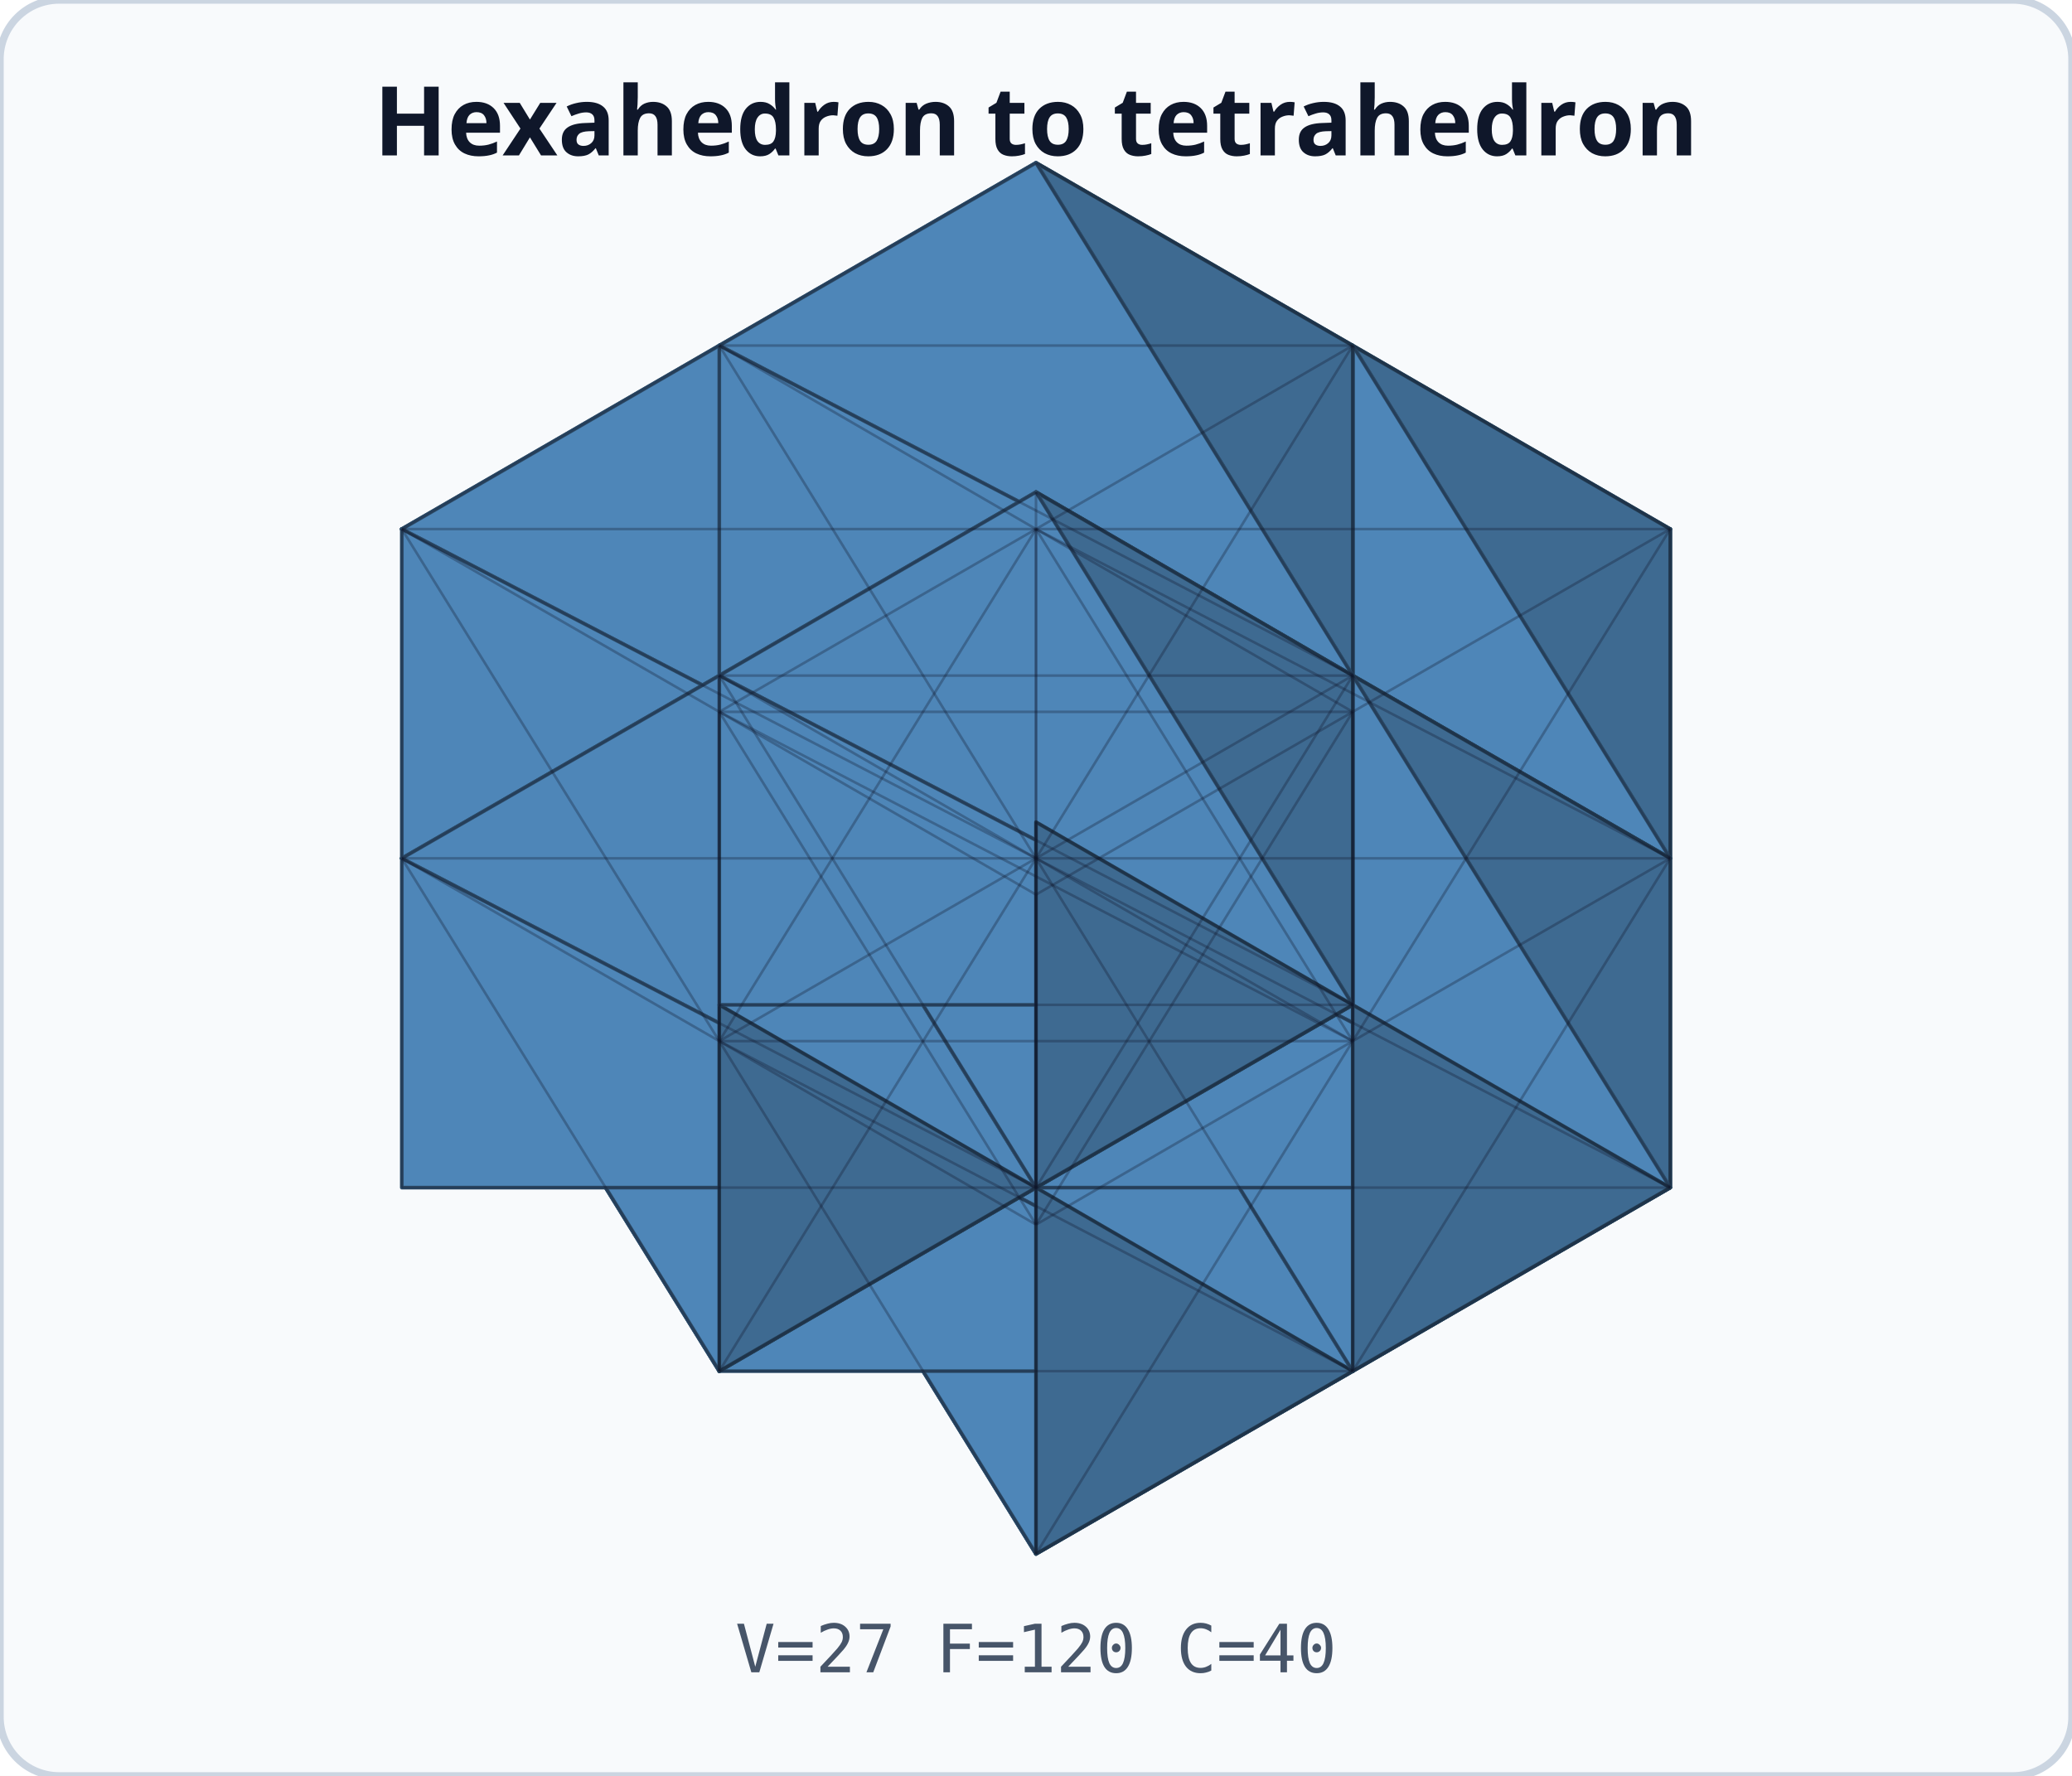
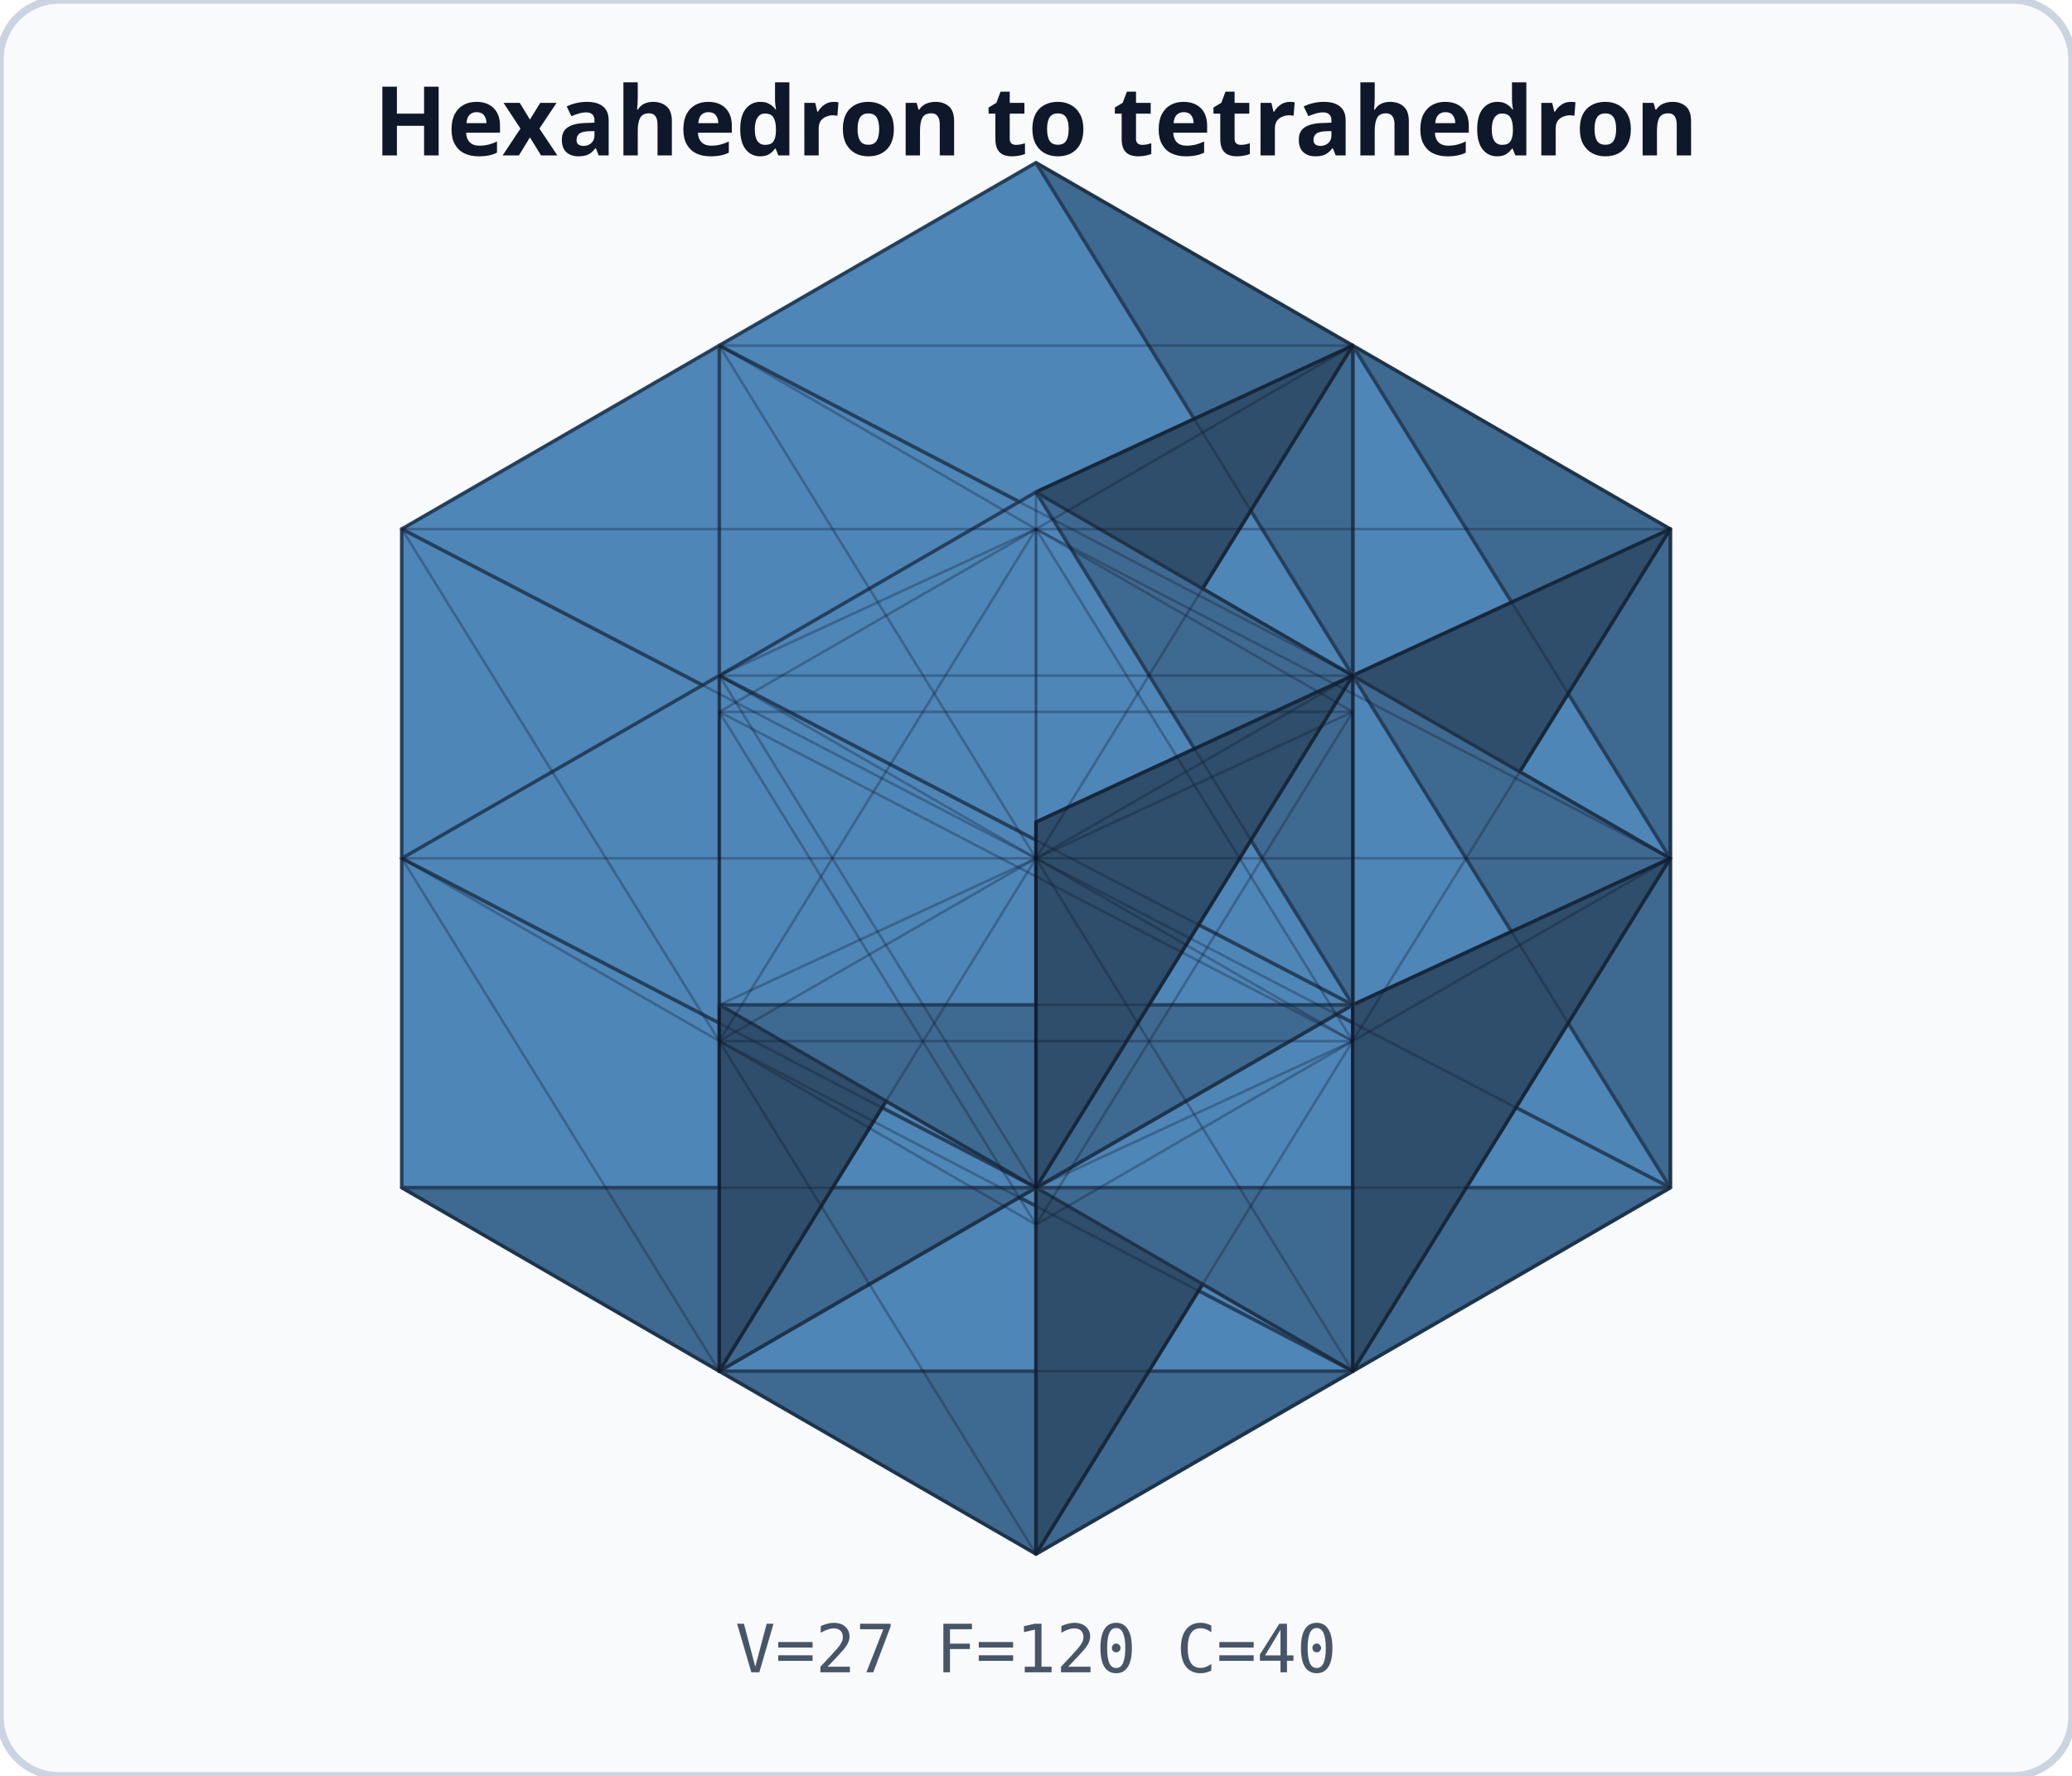
<svg xmlns="http://www.w3.org/2000/svg" width="280" height="240" viewBox="0 0 280 240" role="img" aria-labelledby="panel-title">
  <rect width="100%" height="100%" fill="white" />
  <g>
    <rect x="0.0" y="0.0" width="280.0" height="240.0" rx="8" fill="#f8fafc" stroke="#cbd5e1" />
    <text x="140.0" y="21.0" text-anchor="middle" font-family="sans-serif" font-size="13" font-weight="600" fill="#0f172a">Hexahedron to tetrahedron</text>
    <g stroke-linejoin="round">
-       <polygon points="140.0,120.9 182.8,96.2 97.2,96.2" fill="#3e6a91" stroke="#254057" stroke-width="0.5" />
-       <polygon points="140.0,120.9 97.2,96.2 140.0,165.5" fill="#3e6a91" stroke="#254057" stroke-width="0.5" />
      <polygon points="182.8,96.2 97.2,96.2 140.0,165.5" fill="#5b9bd5" stroke="#375d80" stroke-width="0.5" />
-       <polygon points="182.8,96.2 140.0,71.5 97.2,96.2" fill="#3e6a91" stroke="#254057" stroke-width="0.5" />
-       <polygon points="182.8,96.2 97.2,96.2 182.8,140.7" fill="#4e86b8" stroke="#2f506e" stroke-width="0.5" />
-       <polygon points="140.0,165.5 182.8,140.7 97.2,96.2" fill="#4e86b8" stroke="#2f506e" stroke-width="0.5" />
      <polygon points="140.0,165.5 182.8,140.7 182.8,96.2" fill="#3e6a91" stroke="#254057" stroke-width="0.5" />
      <polygon points="182.8,96.2 140.0,71.5 182.8,140.7" fill="#3e6a91" stroke="#254057" stroke-width="0.5" />
      <polygon points="140.0,71.5 97.2,96.2 182.8,140.7" fill="#4e86b8" stroke="#2f506e" stroke-width="0.5" />
+       <polygon points="140.0,165.5 182.8,140.7 97.2,140.7" fill="#3e6a91" stroke="#254057" stroke-width="0.5" />
      <polygon points="97.2,140.7 182.8,140.7 97.2,96.2" fill="#4e86b8" stroke="#2f506e" stroke-width="0.5" />
-       <polygon points="182.8,96.2 225.7,71.5 140.0,71.5" fill="#3e6a91" stroke="#254057" stroke-width="0.5" />
-       <polygon points="97.2,96.2 140.0,71.5 54.3,71.5" fill="#3e6a91" stroke="#254057" stroke-width="0.5" />
-       <polygon points="97.2,96.2 54.3,71.5 97.2,140.7" fill="#3e6a91" stroke="#254057" stroke-width="0.5" />
-       <polygon points="140.0,165.5 97.2,140.7 140.0,210.0" fill="#3e6a91" stroke="#254057" stroke-width="0.5" />
-       <polygon points="140.0,165.5 182.8,140.7 140.0,116.0" fill="#3e6a91" stroke="#254057" stroke-width="0.5" />
+       <polygon points="140.0,165.5 182.8,96.2 140.0,116.0" fill="#2e4e6b" stroke="#1b2f40" stroke-width="0.5" />
      <polygon points="225.7,71.5 140.0,71.5 182.8,140.7" fill="#5b9bd5" stroke="#375d80" stroke-width="0.5" />
      <polygon points="140.0,71.5 54.3,71.5 97.2,140.7" fill="#5b9bd5" stroke="#375d80" stroke-width="0.5" />
      <polygon points="182.8,140.7 97.2,140.7 140.0,210.0" fill="#5b9bd5" stroke="#375d80" stroke-width="0.5" />
-       <polygon points="225.7,71.5 182.8,46.7 140.0,71.5" fill="#3e6a91" stroke="#254057" stroke-width="0.5" />
-       <polygon points="225.7,71.5 140.0,71.5 225.7,116.0" fill="#4e86b8" stroke="#2f506e" stroke-width="0.5" />
-       <polygon points="182.8,140.7 225.7,116.0 140.0,71.5" fill="#4e86b8" stroke="#2f506e" stroke-width="0.5" />
      <polygon points="182.8,140.7 225.7,116.0 225.7,71.5" fill="#3e6a91" stroke="#254057" stroke-width="0.5" />
-       <polygon points="140.0,71.5 97.2,46.7 54.3,71.5" fill="#3e6a91" stroke="#254057" stroke-width="0.5" />
-       <polygon points="140.0,71.5 54.3,71.5 140.0,116.0" fill="#4e86b8" stroke="#2f506e" stroke-width="0.5" />
-       <polygon points="97.2,140.7 140.0,116.0 54.3,71.5" fill="#4e86b8" stroke="#2f506e" stroke-width="0.5" />
      <polygon points="97.2,140.7 140.0,116.0 140.0,71.5" fill="#3e6a91" stroke="#254057" stroke-width="0.5" />
-       <polygon points="182.8,140.7 140.0,116.0 97.2,140.7" fill="#3e6a91" stroke="#254057" stroke-width="0.5" />
-       <polygon points="182.8,140.7 97.2,140.7 182.8,185.3" fill="#4e86b8" stroke="#2f506e" stroke-width="0.5" />
-       <polygon points="140.0,210.0 182.8,185.3 97.2,140.7" fill="#4e86b8" stroke="#2f506e" stroke-width="0.5" />
      <polygon points="140.0,210.0 182.8,185.3 182.8,140.7" fill="#3e6a91" stroke="#254057" stroke-width="0.5" />
      <polygon points="225.7,71.5 182.8,46.7 225.7,116.0" fill="#3e6a91" stroke="#254057" stroke-width="0.5" />
      <polygon points="182.8,46.7 140.0,71.5 225.7,116.0" fill="#4e86b8" stroke="#2f506e" stroke-width="0.5" />
+       <polygon points="182.8,140.7 225.7,116.0 140.0,116.0" fill="#3e6a91" stroke="#254057" stroke-width="0.5" />
      <polygon points="140.0,116.0 225.7,116.0 140.0,71.5" fill="#4e86b8" stroke="#2f506e" stroke-width="0.5" />
+       <polygon points="182.8,140.7 225.7,71.5 182.8,91.3" fill="#2e4e6b" stroke="#1b2f40" stroke-width="0.5" />
      <polygon points="140.0,71.5 97.2,46.7 140.0,116.0" fill="#3e6a91" stroke="#254057" stroke-width="0.5" />
      <polygon points="97.2,46.7 54.3,71.5 140.0,116.0" fill="#4e86b8" stroke="#2f506e" stroke-width="0.5" />
+       <polygon points="97.2,140.7 140.0,116.0 54.3,116.0" fill="#3e6a91" stroke="#254057" stroke-width="0.5" />
      <polygon points="54.3,116.0 140.0,116.0 54.3,71.5" fill="#4e86b8" stroke="#2f506e" stroke-width="0.5" />
-       <polygon points="140.0,71.5 182.8,46.7 97.2,46.7" fill="#3e6a91" stroke="#254057" stroke-width="0.5" />
+       <polygon points="97.2,140.7 140.0,71.5 97.2,91.3" fill="#2e4e6b" stroke="#1b2f40" stroke-width="0.5" />
      <polygon points="182.8,140.7 140.0,116.0 182.8,185.3" fill="#3e6a91" stroke="#254057" stroke-width="0.5" />
      <polygon points="140.0,116.0 97.2,140.7 182.8,185.3" fill="#4e86b8" stroke="#2f506e" stroke-width="0.5" />
+       <polygon points="140.0,210.0 182.8,185.3 97.2,185.3" fill="#3e6a91" stroke="#254057" stroke-width="0.5" />
      <polygon points="97.2,185.3 182.8,185.3 97.2,140.7" fill="#4e86b8" stroke="#2f506e" stroke-width="0.5" />
-       <polygon points="97.2,140.7 54.3,116.0 97.2,185.3" fill="#3e6a91" stroke="#254057" stroke-width="0.5" />
-       <polygon points="182.8,140.7 225.7,116.0 182.8,91.3" fill="#3e6a91" stroke="#254057" stroke-width="0.5" />
-       <polygon points="97.2,140.7 140.0,116.0 97.2,91.3" fill="#3e6a91" stroke="#254057" stroke-width="0.5" />
+       <polygon points="140.0,210.0 182.8,140.7 140.0,160.5" fill="#2e4e6b" stroke="#1b2f40" stroke-width="0.5" />
      <polygon points="182.8,46.7 97.2,46.7 140.0,116.0" fill="#5b9bd5" stroke="#375d80" stroke-width="0.5" />
-       <polygon points="140.0,210.0 182.8,185.3 140.0,160.5" fill="#3e6a91" stroke="#254057" stroke-width="0.5" />
      <polygon points="225.7,116.0 140.0,116.0 182.8,185.3" fill="#5b9bd5" stroke="#375d80" stroke-width="0.5" />
      <polygon points="140.0,116.0 54.3,116.0 97.2,185.3" fill="#5b9bd5" stroke="#375d80" stroke-width="0.5" />
-       <polygon points="182.8,46.7 140.0,22.0 97.2,46.7" fill="#3e6a91" stroke="#254057" stroke-width="0.5" />
-       <polygon points="182.8,46.7 97.2,46.7 182.8,91.3" fill="#4e86b8" stroke="#2f506e" stroke-width="0.5" />
-       <polygon points="140.0,116.0 182.8,91.3 97.2,46.7" fill="#4e86b8" stroke="#2f506e" stroke-width="0.5" />
      <polygon points="140.0,116.0 182.8,91.3 182.8,46.7" fill="#3e6a91" stroke="#254057" stroke-width="0.5" />
-       <polygon points="225.7,116.0 182.8,91.3 140.0,116.0" fill="#3e6a91" stroke="#254057" stroke-width="0.5" />
-       <polygon points="225.7,116.0 140.0,116.0 225.7,160.5" fill="#4e86b8" stroke="#2f506e" stroke-width="0.5" />
-       <polygon points="182.8,185.3 225.7,160.5 140.0,116.0" fill="#4e86b8" stroke="#2f506e" stroke-width="0.5" />
      <polygon points="182.8,185.3 225.7,160.5 225.7,116.0" fill="#3e6a91" stroke="#254057" stroke-width="0.5" />
-       <polygon points="140.0,116.0 97.2,91.3 54.3,116.0" fill="#3e6a91" stroke="#254057" stroke-width="0.5" />
-       <polygon points="140.0,116.0 54.3,116.0 140.0,160.5" fill="#4e86b8" stroke="#2f506e" stroke-width="0.5" />
-       <polygon points="97.2,185.3 140.0,160.5 54.3,116.0" fill="#4e86b8" stroke="#2f506e" stroke-width="0.5" />
      <polygon points="97.2,185.3 140.0,160.5 140.0,116.0" fill="#3e6a91" stroke="#254057" stroke-width="0.5" />
      <polygon points="182.8,46.7 140.0,22.0 182.8,91.3" fill="#3e6a91" stroke="#254057" stroke-width="0.5" />
      <polygon points="140.0,22.0 97.2,46.7 182.8,91.3" fill="#4e86b8" stroke="#2f506e" stroke-width="0.5" />
+       <polygon points="140.0,116.0 182.8,91.3 97.2,91.3" fill="#3e6a91" stroke="#254057" stroke-width="0.5" />
      <polygon points="97.2,91.3 182.8,91.3 97.2,46.7" fill="#4e86b8" stroke="#2f506e" stroke-width="0.5" />
+       <polygon points="140.0,116.0 182.8,46.7 140.0,66.5" fill="#2e4e6b" stroke="#1b2f40" stroke-width="0.5" />
      <polygon points="225.7,116.0 182.8,91.3 225.7,160.5" fill="#3e6a91" stroke="#254057" stroke-width="0.5" />
      <polygon points="182.8,91.3 140.0,116.0 225.7,160.5" fill="#4e86b8" stroke="#2f506e" stroke-width="0.5" />
+       <polygon points="182.8,185.3 225.7,160.5 140.0,160.5" fill="#3e6a91" stroke="#254057" stroke-width="0.5" />
      <polygon points="140.0,160.5 225.7,160.5 140.0,116.0" fill="#4e86b8" stroke="#2f506e" stroke-width="0.5" />
+       <polygon points="182.8,185.3 225.7,116.0 182.8,135.8" fill="#2e4e6b" stroke="#1b2f40" stroke-width="0.5" />
      <polygon points="140.0,116.0 97.2,91.3 140.0,160.5" fill="#3e6a91" stroke="#254057" stroke-width="0.5" />
      <polygon points="97.2,91.3 54.3,116.0 140.0,160.5" fill="#4e86b8" stroke="#2f506e" stroke-width="0.5" />
+       <polygon points="97.2,185.3 140.0,160.5 54.3,160.5" fill="#3e6a91" stroke="#254057" stroke-width="0.5" />
      <polygon points="54.3,160.5 140.0,160.5 54.3,116.0" fill="#4e86b8" stroke="#2f506e" stroke-width="0.5" />
-       <polygon points="140.0,116.0 182.8,91.3 140.0,66.5" fill="#3e6a91" stroke="#254057" stroke-width="0.5" />
-       <polygon points="182.8,185.3 225.7,160.5 182.8,135.8" fill="#3e6a91" stroke="#254057" stroke-width="0.5" />
-       <polygon points="97.2,185.3 140.0,160.5 97.2,135.8" fill="#3e6a91" stroke="#254057" stroke-width="0.5" />
+       <polygon points="97.2,185.3 140.0,116.0 97.2,135.8" fill="#2e4e6b" stroke="#1b2f40" stroke-width="0.5" />
      <polygon points="182.8,91.3 97.2,91.3 140.0,160.5" fill="#5b9bd5" stroke="#375d80" stroke-width="0.5" />
-       <polygon points="182.8,91.3 140.0,66.5 97.2,91.3" fill="#3e6a91" stroke="#254057" stroke-width="0.5" />
-       <polygon points="182.8,91.3 97.2,91.3 182.8,135.8" fill="#4e86b8" stroke="#2f506e" stroke-width="0.5" />
-       <polygon points="140.0,160.5 182.8,135.8 97.2,91.3" fill="#4e86b8" stroke="#2f506e" stroke-width="0.5" />
      <polygon points="140.0,160.5 182.8,135.8 182.8,91.3" fill="#3e6a91" stroke="#254057" stroke-width="0.5" />
      <polygon points="182.8,91.3 140.0,66.5 182.8,135.8" fill="#3e6a91" stroke="#254057" stroke-width="0.5" />
      <polygon points="140.0,66.5 97.2,91.3 182.8,135.8" fill="#4e86b8" stroke="#2f506e" stroke-width="0.5" />
+       <polygon points="140.0,160.5 182.8,135.8 97.2,135.8" fill="#3e6a91" stroke="#254057" stroke-width="0.5" />
      <polygon points="97.2,135.8 182.8,135.8 97.2,91.3" fill="#4e86b8" stroke="#2f506e" stroke-width="0.5" />
-       <polygon points="140.0,160.5 182.8,135.8 140.0,111.1" fill="#3e6a91" stroke="#254057" stroke-width="0.5" />
+       <polygon points="140.0,160.5 182.8,91.3 140.0,111.1" fill="#2e4e6b" stroke="#1b2f40" stroke-width="0.5" />
    </g>
    <g stroke="#0f172a" stroke-width="0.35" stroke-opacity="0.30">
-       <line x1="140.0" y1="120.9" x2="182.8" y2="96.2" />
-       <line x1="140.0" y1="120.9" x2="97.2" y2="96.2" />
-       <line x1="140.0" y1="120.9" x2="140.0" y2="165.5" />
-       <line x1="182.8" y1="96.2" x2="225.7" y2="71.5" />
      <line x1="182.8" y1="96.2" x2="97.2" y2="96.2" />
      <line x1="182.8" y1="96.2" x2="140.0" y2="71.5" />
      <line x1="182.8" y1="96.2" x2="140.0" y2="165.5" />
      <line x1="182.8" y1="96.2" x2="182.8" y2="140.7" />
+       <line x1="182.8" y1="96.2" x2="140.0" y2="116.0" />
      <line x1="225.7" y1="71.5" x2="140.0" y2="71.5" />
      <line x1="225.7" y1="71.5" x2="182.8" y2="46.7" />
      <line x1="225.7" y1="71.5" x2="182.8" y2="140.7" />
      <line x1="225.7" y1="71.5" x2="225.7" y2="116.0" />
+       <line x1="225.7" y1="71.5" x2="182.8" y2="91.3" />
      <line x1="97.2" y1="96.2" x2="140.0" y2="71.5" />
-       <line x1="97.2" y1="96.2" x2="54.3" y2="71.5" />
      <line x1="97.2" y1="96.2" x2="140.0" y2="165.5" />
      <line x1="97.2" y1="96.2" x2="182.8" y2="140.7" />
      <line x1="97.2" y1="96.2" x2="97.2" y2="140.7" />
      <line x1="140.0" y1="71.5" x2="182.8" y2="46.7" />
      <line x1="140.0" y1="71.5" x2="54.3" y2="71.5" />
      <line x1="140.0" y1="71.5" x2="97.2" y2="46.7" />
      <line x1="140.0" y1="71.5" x2="182.8" y2="140.7" />
      <line x1="140.0" y1="71.5" x2="225.7" y2="116.0" />
      <line x1="140.0" y1="71.5" x2="97.2" y2="140.7" />
      <line x1="140.0" y1="71.5" x2="140.0" y2="116.0" />
+       <line x1="140.0" y1="71.5" x2="97.2" y2="91.3" />
      <line x1="182.8" y1="46.7" x2="97.2" y2="46.7" />
      <line x1="182.8" y1="46.7" x2="140.0" y2="22.0" />
      <line x1="182.8" y1="46.7" x2="225.7" y2="116.0" />
      <line x1="182.8" y1="46.7" x2="140.0" y2="116.0" />
      <line x1="182.8" y1="46.7" x2="182.8" y2="91.3" />
+       <line x1="182.8" y1="46.7" x2="140.0" y2="66.5" />
      <line x1="54.3" y1="71.5" x2="97.2" y2="46.7" />
      <line x1="54.3" y1="71.5" x2="97.2" y2="140.7" />
      <line x1="54.3" y1="71.5" x2="140.0" y2="116.0" />
      <line x1="54.3" y1="71.5" x2="54.3" y2="116.0" />
      <line x1="97.2" y1="46.7" x2="140.0" y2="22.0" />
      <line x1="97.2" y1="46.7" x2="140.0" y2="116.0" />
      <line x1="97.2" y1="46.7" x2="182.8" y2="91.3" />
      <line x1="97.2" y1="46.7" x2="97.2" y2="91.3" />
      <line x1="140.0" y1="22.0" x2="182.8" y2="91.3" />
      <line x1="140.0" y1="165.5" x2="182.8" y2="140.7" />
      <line x1="140.0" y1="165.5" x2="97.2" y2="140.7" />
      <line x1="140.0" y1="165.5" x2="140.0" y2="116.0" />
-       <line x1="140.0" y1="165.5" x2="140.0" y2="210.0" />
      <line x1="182.8" y1="140.7" x2="225.7" y2="116.0" />
      <line x1="182.8" y1="140.7" x2="97.2" y2="140.7" />
      <line x1="182.8" y1="140.7" x2="140.0" y2="116.0" />
      <line x1="182.8" y1="140.7" x2="182.8" y2="91.3" />
      <line x1="182.8" y1="140.7" x2="140.0" y2="210.0" />
      <line x1="182.8" y1="140.7" x2="182.8" y2="185.3" />
+       <line x1="182.8" y1="140.7" x2="140.0" y2="160.5" />
      <line x1="225.7" y1="116.0" x2="140.0" y2="116.0" />
      <line x1="225.7" y1="116.0" x2="182.8" y2="91.3" />
      <line x1="225.7" y1="116.0" x2="182.8" y2="185.3" />
      <line x1="225.7" y1="116.0" x2="225.7" y2="160.5" />
+       <line x1="225.7" y1="116.0" x2="182.8" y2="135.8" />
      <line x1="97.2" y1="140.7" x2="140.0" y2="116.0" />
      <line x1="97.2" y1="140.7" x2="54.3" y2="116.0" />
      <line x1="97.2" y1="140.7" x2="97.2" y2="91.3" />
      <line x1="97.2" y1="140.7" x2="140.0" y2="210.0" />
      <line x1="97.2" y1="140.7" x2="182.8" y2="185.3" />
      <line x1="97.2" y1="140.7" x2="97.2" y2="185.3" />
      <line x1="140.0" y1="116.0" x2="182.8" y2="91.3" />
      <line x1="140.0" y1="116.0" x2="54.3" y2="116.0" />
      <line x1="140.0" y1="116.0" x2="97.2" y2="91.3" />
      <line x1="140.0" y1="116.0" x2="140.0" y2="66.5" />
      <line x1="140.0" y1="116.0" x2="182.8" y2="185.3" />
      <line x1="140.0" y1="116.0" x2="225.7" y2="160.5" />
      <line x1="140.0" y1="116.0" x2="97.2" y2="185.3" />
      <line x1="140.0" y1="116.0" x2="140.0" y2="160.5" />
+       <line x1="140.0" y1="116.0" x2="97.2" y2="135.8" />
      <line x1="182.8" y1="91.3" x2="97.2" y2="91.3" />
      <line x1="182.8" y1="91.3" x2="140.0" y2="66.5" />
      <line x1="182.8" y1="91.3" x2="225.7" y2="160.5" />
      <line x1="182.8" y1="91.3" x2="140.0" y2="160.5" />
      <line x1="182.8" y1="91.3" x2="182.8" y2="135.8" />
+       <line x1="182.8" y1="91.3" x2="140.0" y2="111.1" />
      <line x1="54.3" y1="116.0" x2="97.2" y2="91.3" />
      <line x1="54.3" y1="116.0" x2="97.2" y2="185.3" />
      <line x1="54.3" y1="116.0" x2="140.0" y2="160.5" />
      <line x1="54.3" y1="116.0" x2="54.3" y2="160.5" />
      <line x1="97.2" y1="91.3" x2="140.0" y2="66.5" />
      <line x1="97.2" y1="91.3" x2="140.0" y2="160.5" />
      <line x1="97.2" y1="91.3" x2="182.8" y2="135.8" />
      <line x1="97.2" y1="91.3" x2="97.2" y2="135.8" />
      <line x1="140.0" y1="66.5" x2="182.8" y2="135.8" />
      <line x1="140.0" y1="210.0" x2="182.8" y2="185.3" />
+       <line x1="140.0" y1="210.0" x2="97.2" y2="185.3" />
      <line x1="140.0" y1="210.0" x2="140.0" y2="160.5" />
      <line x1="182.8" y1="185.3" x2="225.7" y2="160.5" />
      <line x1="182.8" y1="185.3" x2="97.2" y2="185.3" />
      <line x1="182.8" y1="185.3" x2="140.0" y2="160.5" />
      <line x1="182.8" y1="185.3" x2="182.8" y2="135.8" />
      <line x1="225.7" y1="160.5" x2="140.0" y2="160.5" />
-       <line x1="225.7" y1="160.5" x2="182.8" y2="135.8" />
      <line x1="97.2" y1="185.3" x2="140.0" y2="160.5" />
+       <line x1="97.2" y1="185.3" x2="54.3" y2="160.5" />
      <line x1="97.2" y1="185.3" x2="97.2" y2="135.8" />
      <line x1="140.0" y1="160.5" x2="182.8" y2="135.8" />
      <line x1="140.0" y1="160.5" x2="54.3" y2="160.5" />
      <line x1="140.0" y1="160.5" x2="97.2" y2="135.8" />
      <line x1="140.0" y1="160.5" x2="140.0" y2="111.1" />
      <line x1="182.8" y1="135.8" x2="97.2" y2="135.8" />
-       <line x1="182.8" y1="135.8" x2="140.0" y2="111.1" />
    </g>
    <text x="140.0" y="226.0" text-anchor="middle" font-family="monospace" font-size="9" fill="#475569">V=27 F=120 C=40</text>
  </g>
</svg>
